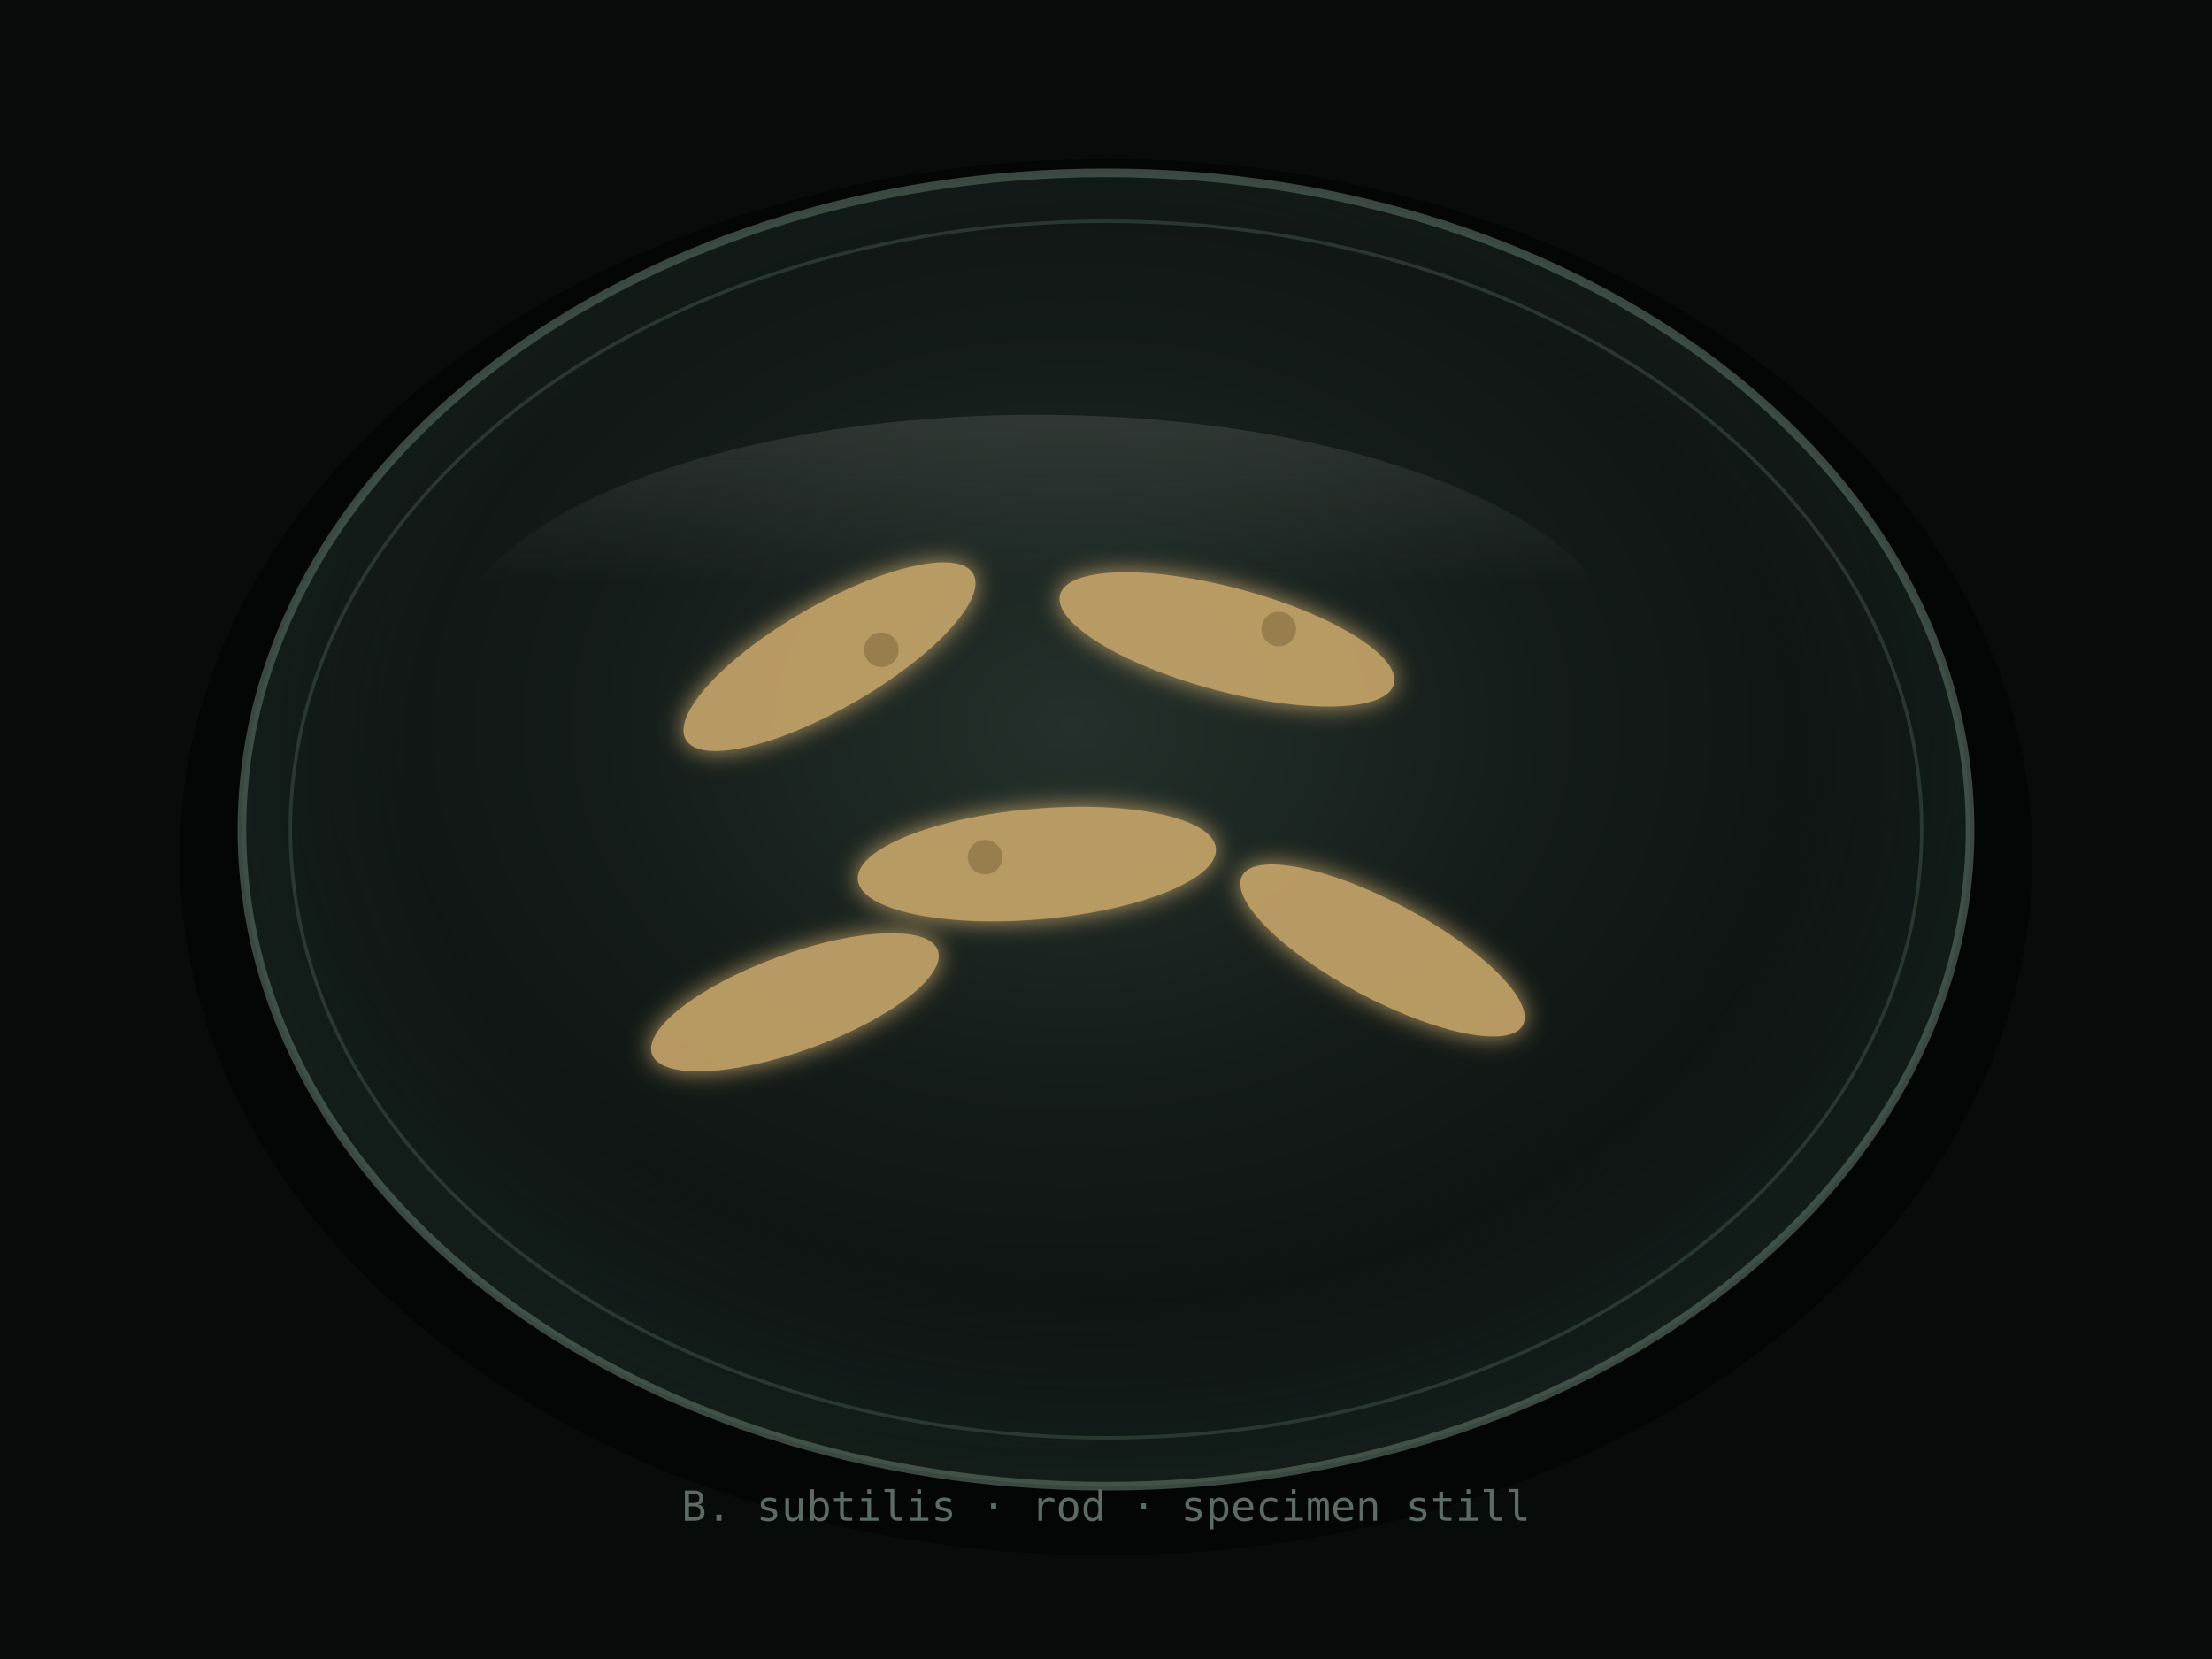
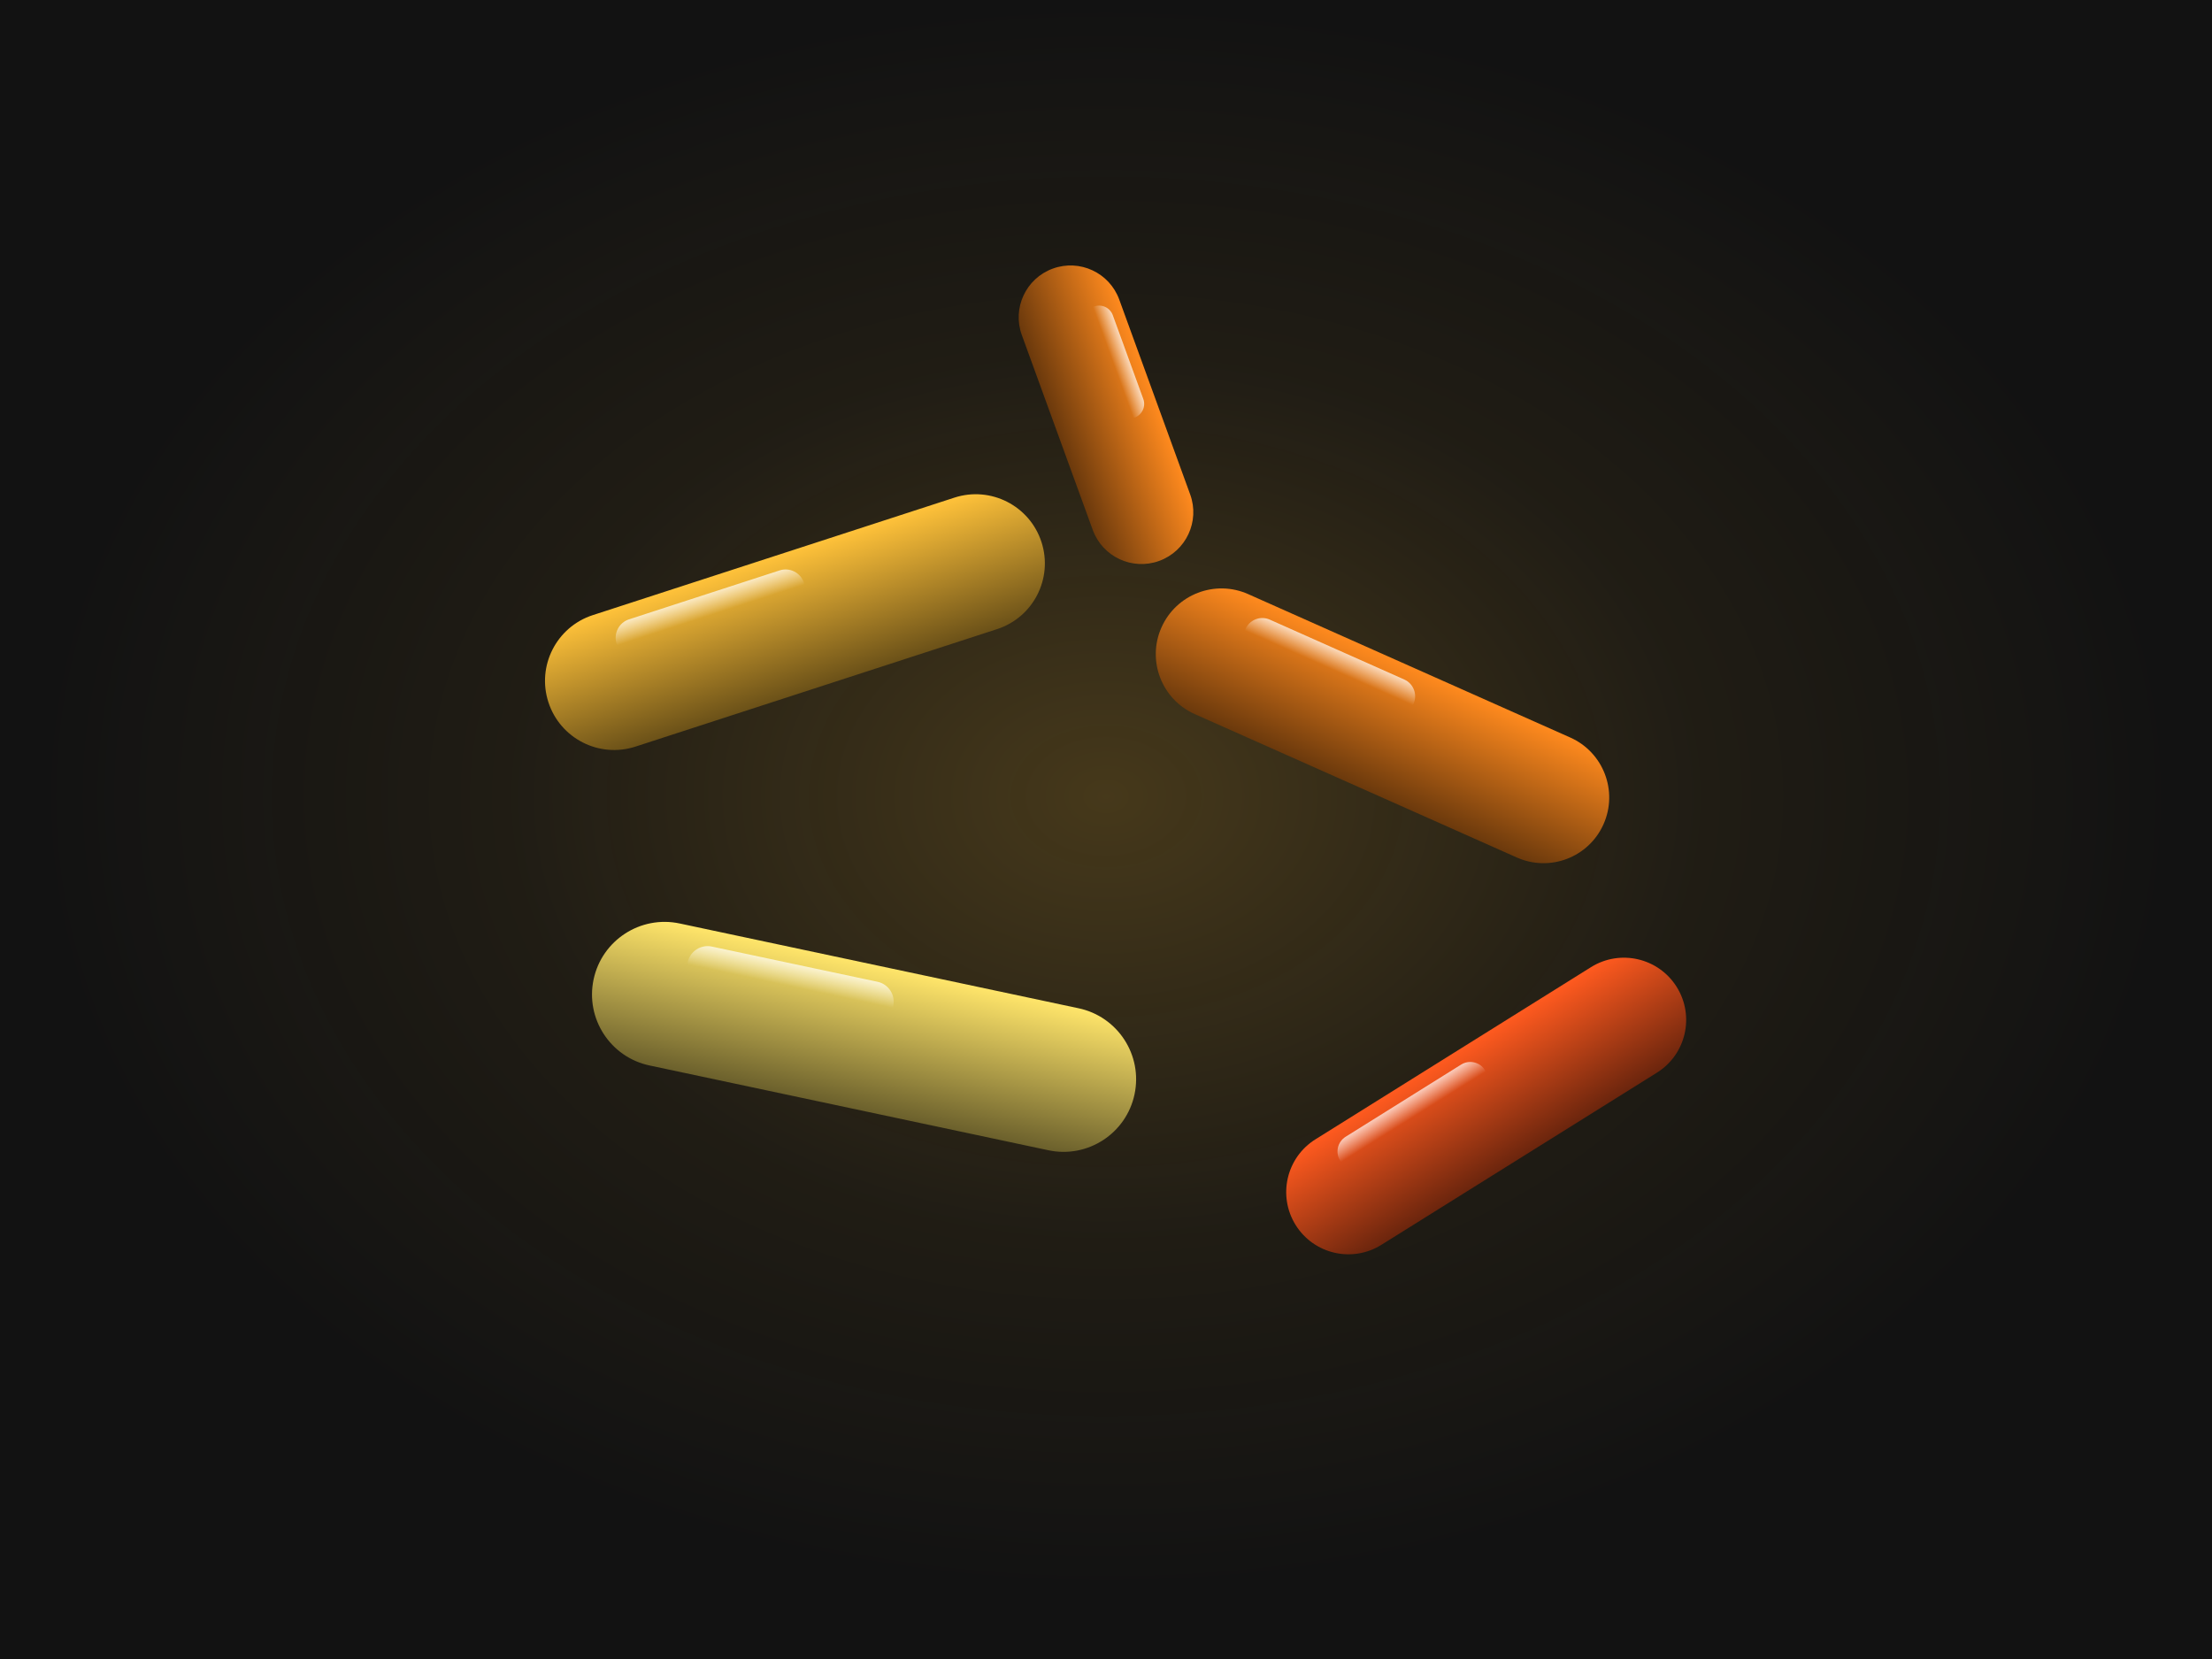
- <svg xmlns="http://www.w3.org/2000/svg" viewBox="0 0 640 480" role="img" aria-label="Specimen plate: Bacillus subtilis rods">
+ <svg xmlns="http://www.w3.org/2000/svg" viewBox="0 0 640 480" role="img" aria-label="Bacillus subtilis rods">
  <defs>
-     <radialGradient id="plate" cx="48%" cy="42%" r="62%">
-       <stop offset="0%" stop-color="#24302b" />
-       <stop offset="45%" stop-color="#141c19" />
-       <stop offset="100%" stop-color="#080c0b" />
+     <linearGradient id="shine" x1="0" y1="0" x2="0" y2="1">
+       <stop offset="0%" stop-color="#ffffff" stop-opacity="0.7" />
+       <stop offset="55%" stop-color="#ffffff" stop-opacity="0" />
+     </linearGradient>
+     <linearGradient id="c0" x1="0" y1="0" x2="0" y2="1">
+       <stop offset="0%" stop-color="#ffc23a" />
+       <stop offset="100%" stop-color="#6b5118" />
+     </linearGradient>
+     <radialGradient id="s0" cx="35%" cy="32%" r="70%">
+       <stop offset="0%" stop-color="#ffc23a" />
+       <stop offset="100%" stop-color="#604916" />
    </radialGradient>
-     <radialGradient id="plateRim" cx="50%" cy="45%" r="58%">
-       <stop offset="70%" stop-color="rgba(111,191,163,0)" />
-       <stop offset="92%" stop-color="rgba(111,191,163,0.08)" />
-       <stop offset="100%" stop-color="rgba(201,166,107,0.12)" />
+     <linearGradient id="c1" x1="0" y1="0" x2="0" y2="1">
+       <stop offset="0%" stop-color="#ff8a1e" />
+       <stop offset="100%" stop-color="#6b390c" />
+     </linearGradient>
+     <radialGradient id="s1" cx="35%" cy="32%" r="70%">
+       <stop offset="0%" stop-color="#ff8a1e" />
+       <stop offset="100%" stop-color="#60340b" />
    </radialGradient>
-     <linearGradient id="glass" x1="0%" y1="0%" x2="0%" y2="100%">
-       <stop offset="0%" stop-color="rgba(230,237,233,0.12)" />
-       <stop offset="35%" stop-color="rgba(230,237,233,0)" />
+     <linearGradient id="c2" x1="0" y1="0" x2="0" y2="1">
+       <stop offset="0%" stop-color="#ffe56a" />
+       <stop offset="100%" stop-color="#6b602c" />
    </linearGradient>
-     <filter id="soft" x="-20%" y="-20%" width="140%" height="140%">
-       <feGaussianBlur stdDeviation="1.4" />
-     </filter>
-     <filter id="glow" x="-30%" y="-30%" width="160%" height="160%">
-       <feGaussianBlur stdDeviation="3.5" result="b" />
-       <feMerge>
-         <feMergeNode in="b" />
-         <feMergeNode in="SourceGraphic" />
-       </feMerge>
-     </filter>
+     <radialGradient id="s2" cx="35%" cy="32%" r="70%">
+       <stop offset="0%" stop-color="#ffe56a" />
+       <stop offset="100%" stop-color="#605728" />
+     </radialGradient>
+     <linearGradient id="c3" x1="0" y1="0" x2="0" y2="1">
+       <stop offset="0%" stop-color="#ff5a1f" />
+       <stop offset="100%" stop-color="#6b250d" />
+     </linearGradient>
+     <radialGradient id="s3" cx="35%" cy="32%" r="70%">
+       <stop offset="0%" stop-color="#ff5a1f" />
+       <stop offset="100%" stop-color="#60220b" />
+     </radialGradient>
+     <radialGradient id="wash" cx="50%" cy="48%" r="48%">
+       <stop offset="0%" stop-color="#ffc23a" stop-opacity="0.22" />
+       <stop offset="55%" stop-color="#ffc23a" stop-opacity="0.06" />
+       <stop offset="100%" stop-color="#ffc23a" stop-opacity="0" />
+     </radialGradient>
  </defs>
-   <rect width="640" height="480" fill="#070b0a" />
-   <ellipse cx="320" cy="248" rx="268" ry="202" fill="rgba(0,0,0,0.45)" />
-   <ellipse cx="320" cy="240" rx="250" ry="190" fill="url(#plate)" stroke="#3a4841" stroke-width="2.5" />
-   <ellipse cx="320" cy="240" rx="250" ry="190" fill="url(#plateRim)" />
-   <ellipse cx="320" cy="240" rx="236" ry="176" fill="none" stroke="#4a5a52" stroke-width="1" opacity="0.45" />
-   <ellipse cx="300" cy="190" rx="170" ry="70" fill="url(#glass)" />
-   <g fill="#c9a66b" opacity="0.9" filter="url(#glow)">
-     <ellipse cx="240" cy="190" rx="48" ry="15" transform="rotate(-30 240 190)" />
-     <ellipse cx="355" cy="185" rx="50" ry="15" transform="rotate(15 355 185)" />
-     <ellipse cx="300" cy="250" rx="52" ry="16" transform="rotate(-5 300 250)" />
-     <ellipse cx="400" cy="275" rx="46" ry="14" transform="rotate(28 400 275)" />
-     <ellipse cx="230" cy="290" rx="44" ry="14" transform="rotate(-20 230 290)" />
+   <rect width="640" height="480" fill="#121212" />
+   <rect width="640" height="480" fill="url(#wash)" />
+   <g transform="translate(230.0 180.0) rotate(-18.0)">
+     <rect x="-75.0" y="-20.0" width="150.0" height="40.0" rx="20.0" fill="url(#c0)" />
+     <rect x="-51.0" y="-15.6" width="57.0" height="11.2" rx="5.6" fill="url(#shine)" />
  </g>
-   <g fill="#8a7043" opacity="0.7">
-     <circle cx="255" cy="188" r="5" />
-     <circle cx="370" cy="182" r="5" />
-     <circle cx="285" cy="248" r="5" />
+   <g transform="translate(400.0 210.0) rotate(24.0)">
+     <rect x="-70.0" y="-19.0" width="140.0" height="38.0" rx="19.0" fill="url(#c1)" />
+     <rect x="-47.6" y="-14.8" width="53.2" height="10.6" rx="5.3" fill="url(#shine)" />
  </g>
-   <text x="320" y="440" text-anchor="middle" fill="#5c6b63" font-family="ui-monospace, monospace" font-size="12">B. subtilis · rod · specimen still</text>
+   <g transform="translate(250.0 300.0) rotate(12.0)">
+     <rect x="-80.0" y="-21.0" width="160.0" height="42.0" rx="21.0" fill="url(#c2)" />
+     <rect x="-54.4" y="-16.4" width="60.8" height="11.8" rx="5.9" fill="url(#shine)" />
+   </g>
+   <g transform="translate(430.0 320.0) rotate(-32.0)">
+     <rect x="-65.0" y="-18.0" width="130.0" height="36.0" rx="18.0" fill="url(#c3)" />
+     <rect x="-44.2" y="-14.0" width="49.4" height="10.1" rx="5.0" fill="url(#shine)" />
+   </g>
+   <g transform="translate(320.0 120.0) rotate(70.0)">
+     <rect x="-45.0" y="-15.0" width="90.0" height="30.0" rx="15.0" fill="url(#c1)" />
+     <rect x="-30.6" y="-11.7" width="34.2" height="8.4" rx="4.2" fill="url(#shine)" />
+   </g>
</svg>
